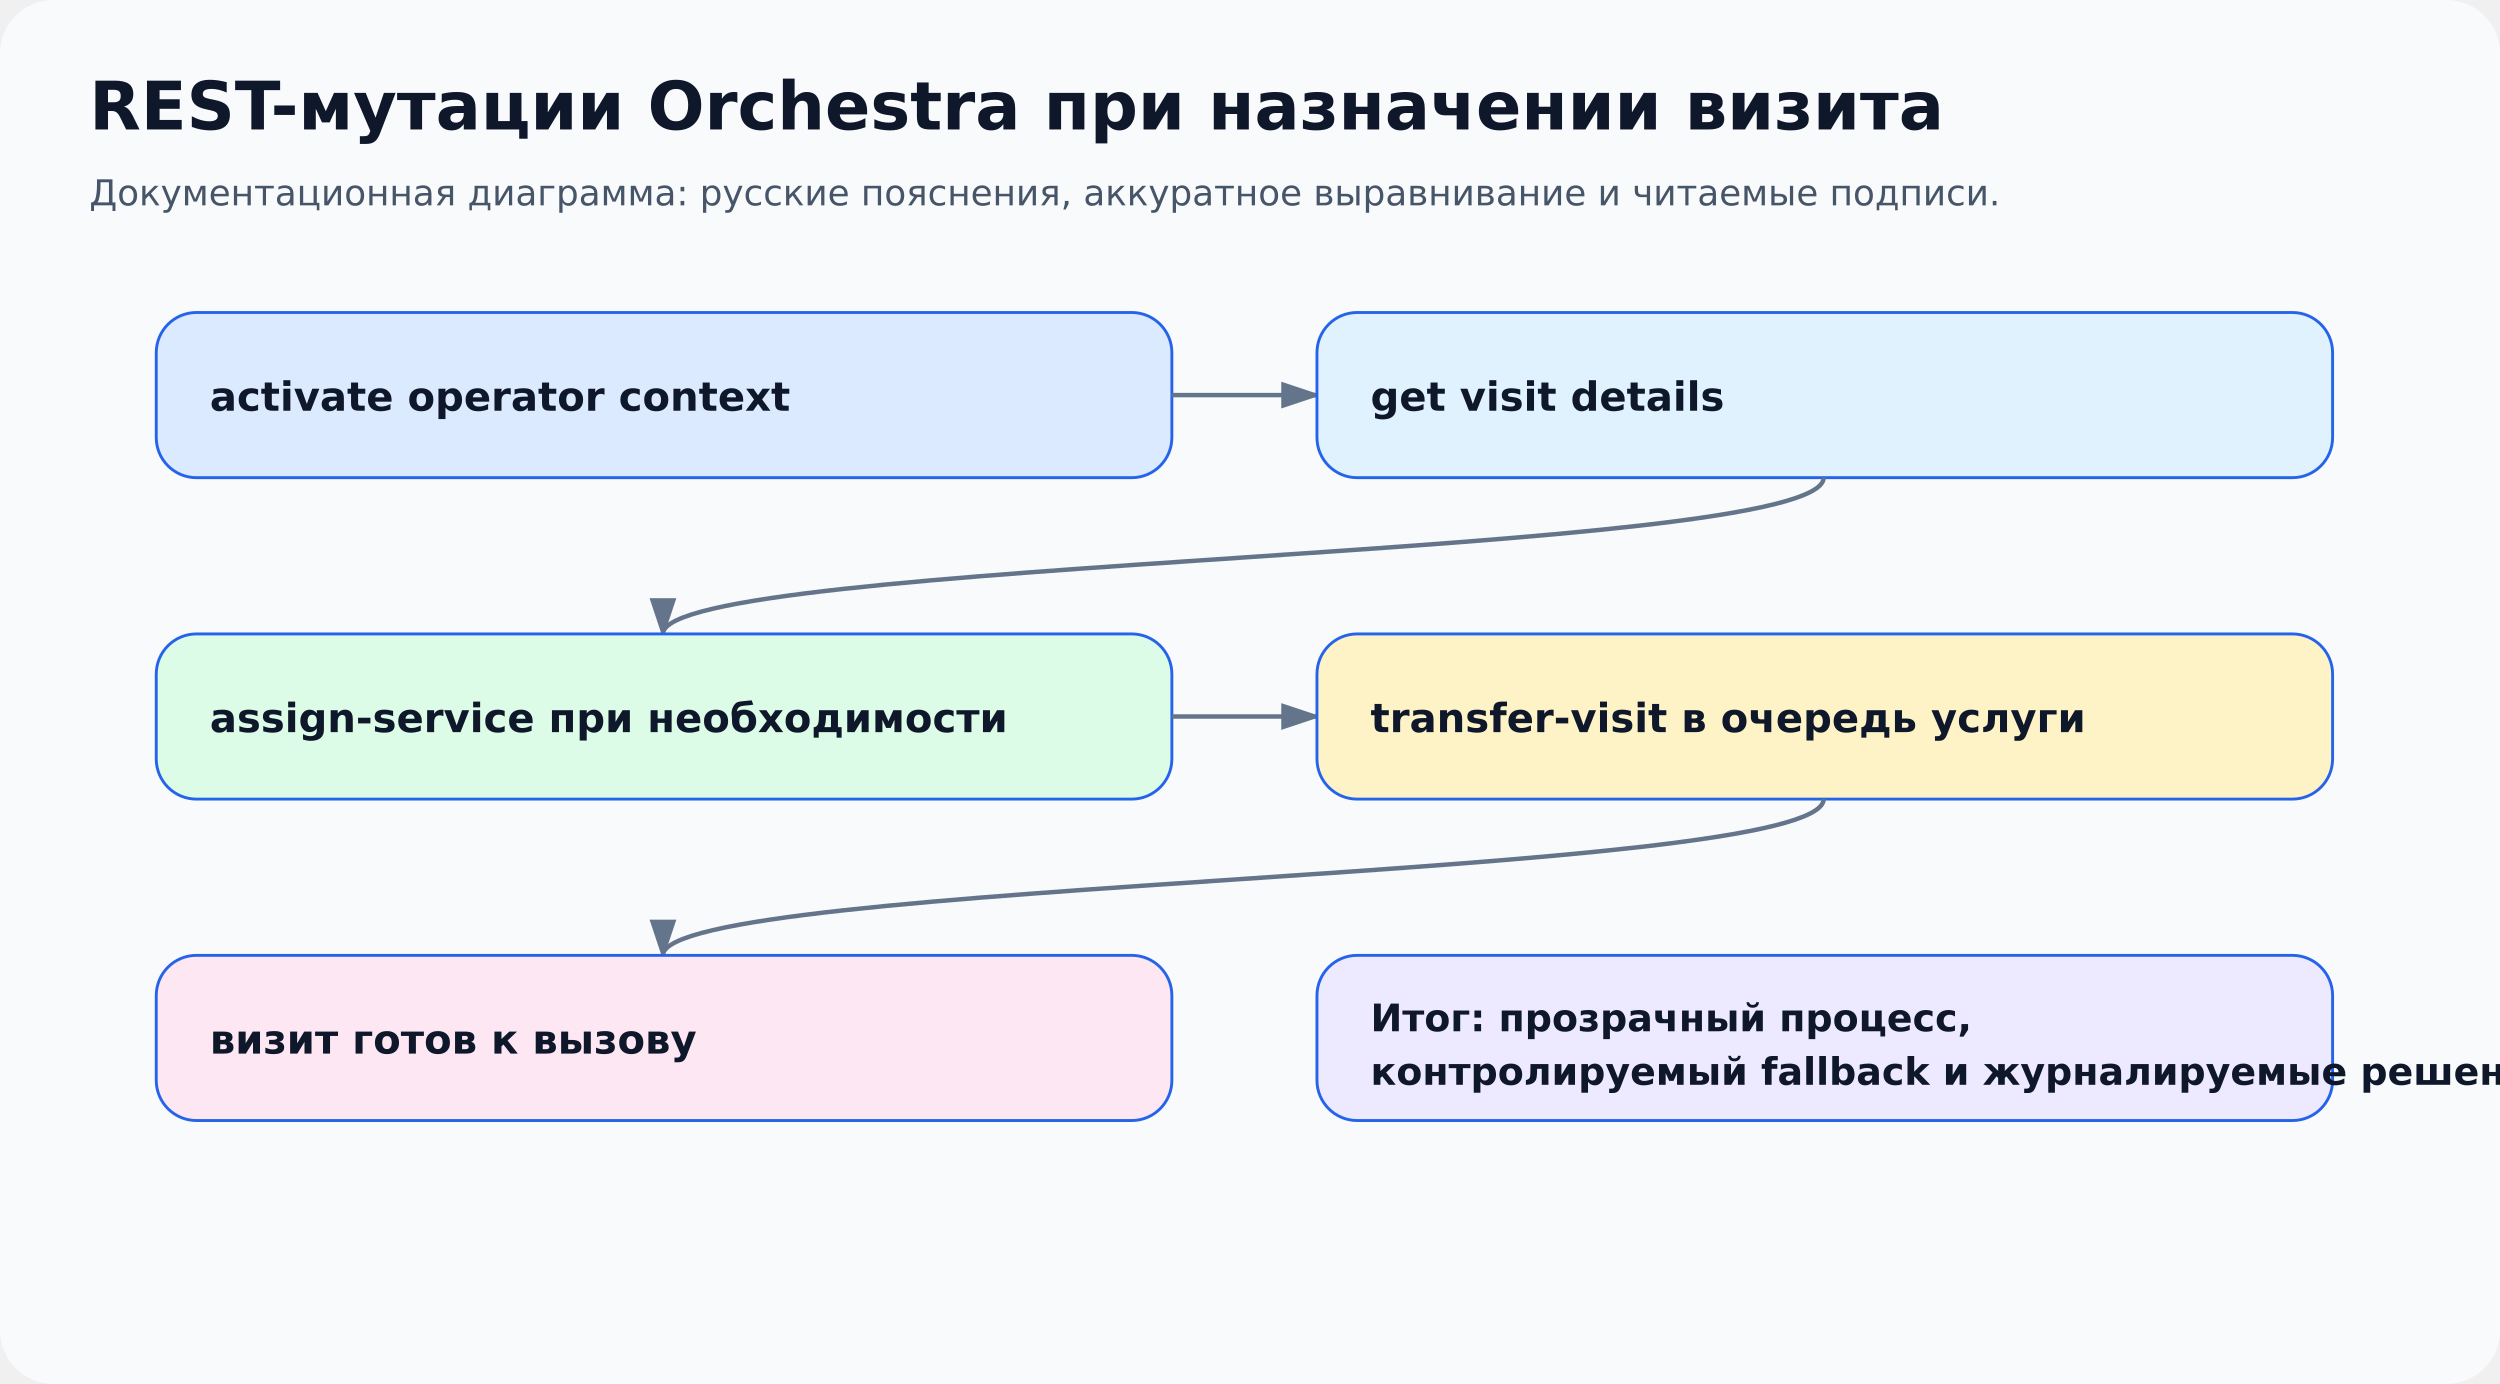
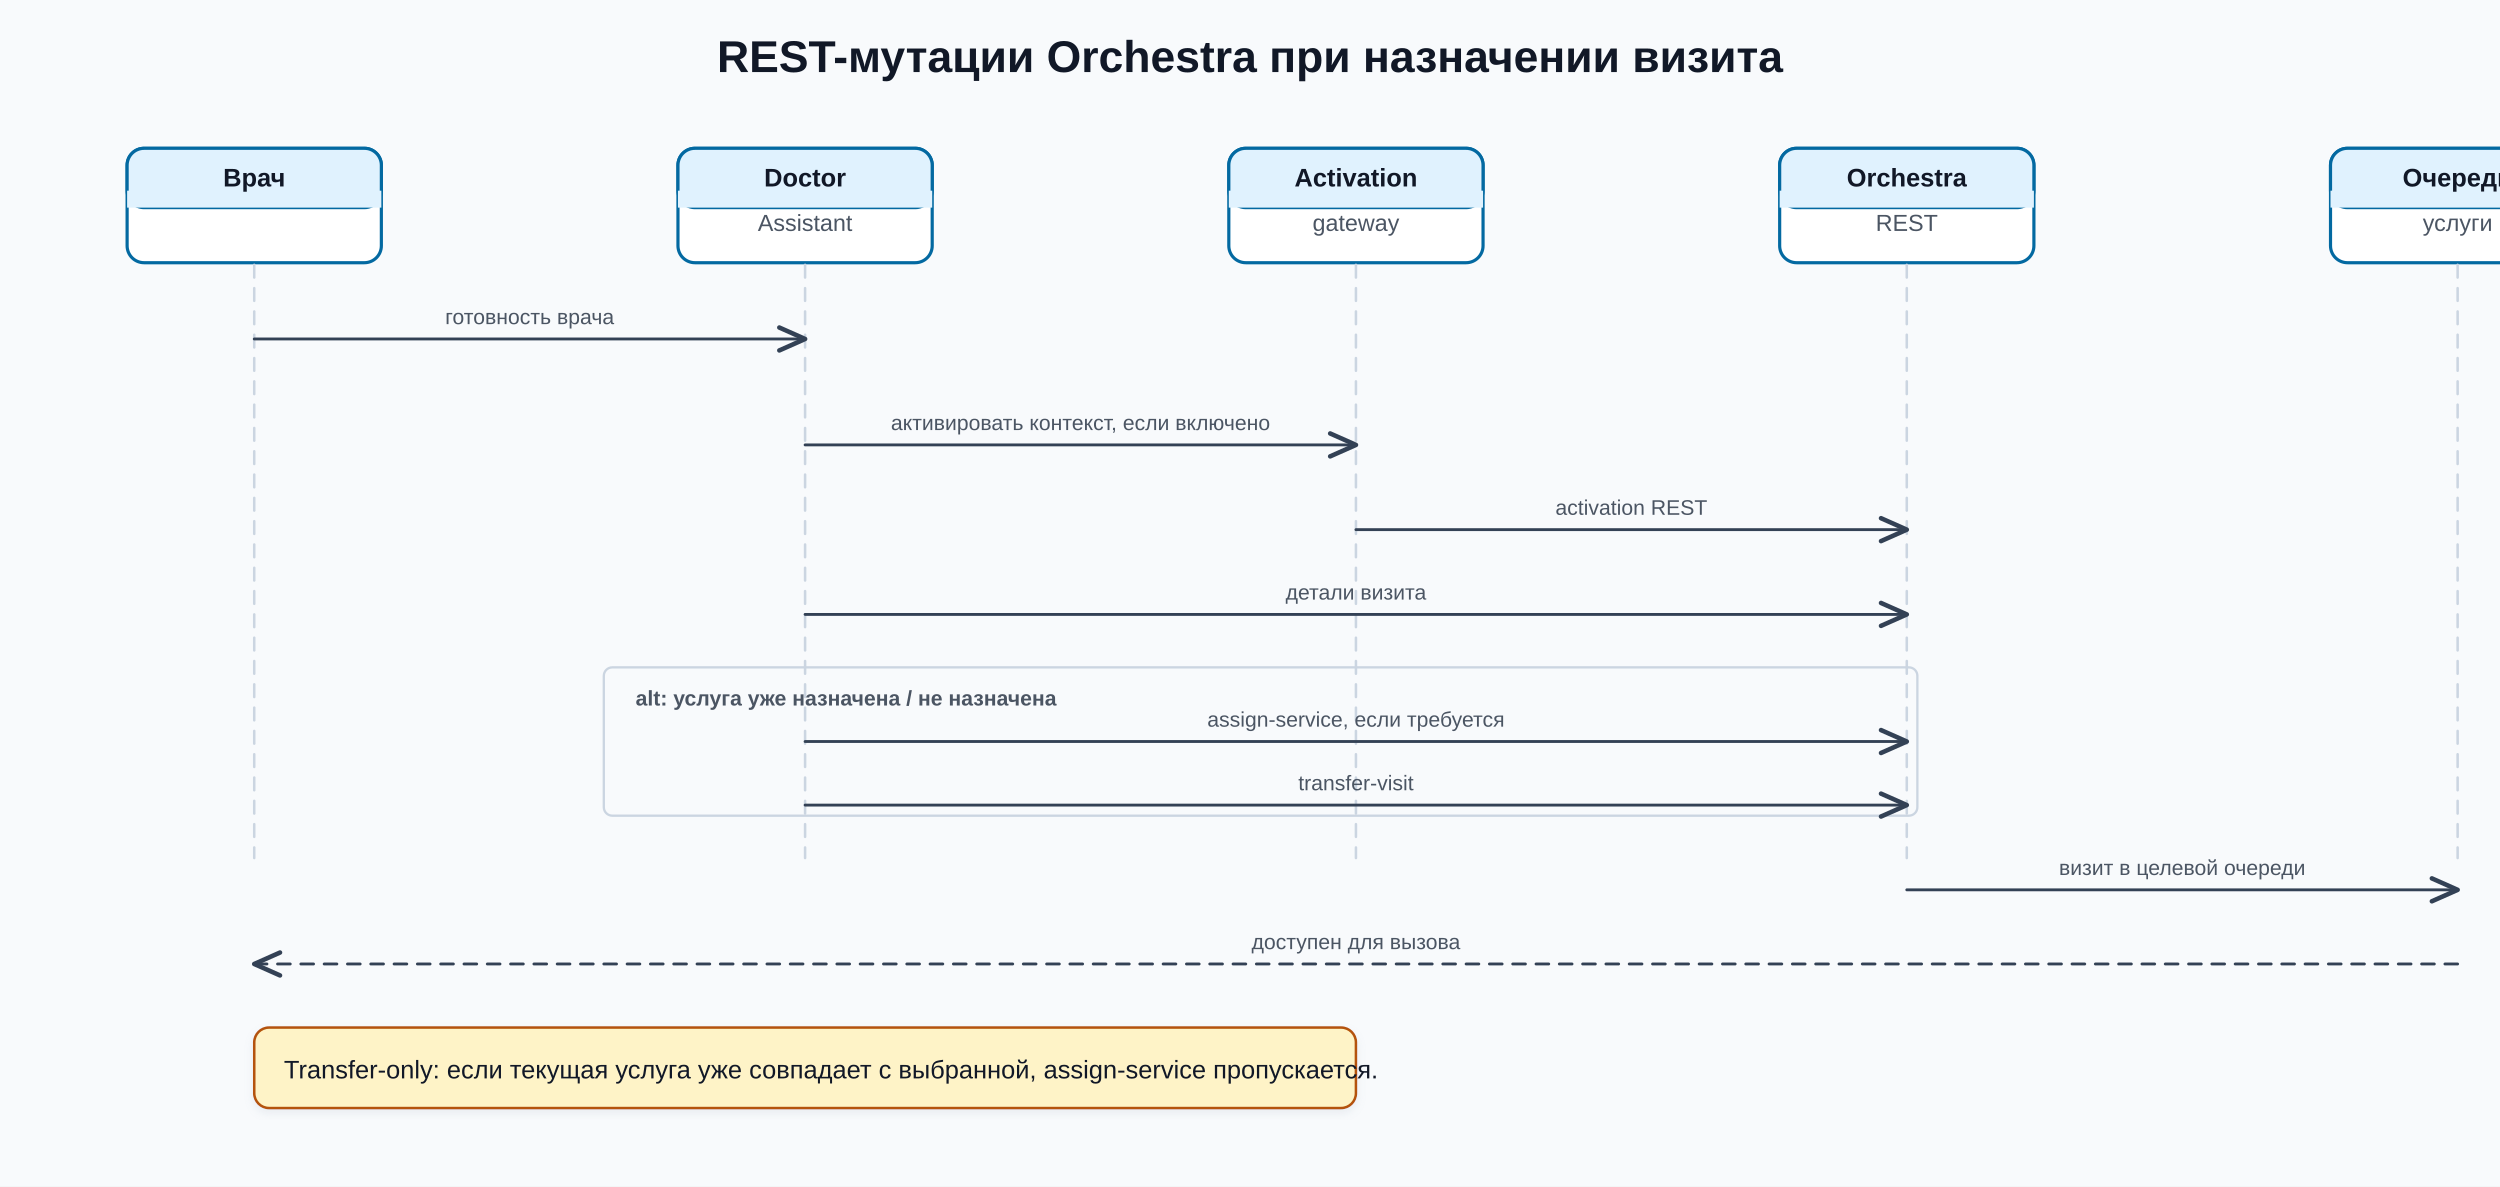
- <svg xmlns="http://www.w3.org/2000/svg" width="1120" height="620" viewBox="0 0 1120 620" role="img" aria-label="REST-мутации Orchestra при назначении визита">
+ <svg xmlns="http://www.w3.org/2000/svg" width="1180" height="560" viewBox="0 0 1180 560">
  <defs>
-     <marker id="arrow" markerWidth="10" markerHeight="10" refX="8" refY="3" orient="auto" markerUnits="strokeWidth">
-       <path d="M0,0 L0,6 L9,3 z" fill="#64748B" />
+     <marker id="arrow" markerWidth="12" markerHeight="10" refX="10" refY="5" orient="auto" markerUnits="strokeWidth">
+       <path d="M 1 1 L 10 5 L 1 9" fill="none" stroke="#334155" stroke-width="1.6" stroke-linecap="round" stroke-linejoin="round" />
    </marker>
+     <marker id="triangle" markerWidth="14" markerHeight="12" refX="12" refY="6" orient="auto" markerUnits="strokeWidth">
+       <path d="M 1 6 L 12 1 L 12 11 Z" fill="#F8FAFC" stroke="#334155" stroke-width="1.5" />
+     </marker>
+     <marker id="green-dot" markerWidth="10" markerHeight="10" refX="5" refY="5" orient="auto">
+       <circle cx="5" cy="5" r="4" fill="#16A34A" />
+     </marker>
+     <filter id="card-shadow" x="-15%" y="-15%" width="130%" height="130%">
+       <feDropShadow dx="0" dy="2" stdDeviation="2" flood-color="#94A3B8" flood-opacity="0.16" />
+     </filter>
  </defs>
-   <rect width="100%" height="100%" rx="24" fill="#F8FAFC" />
-   <text x="40" y="58" font-family="DejaVu Sans, Arial, sans-serif" font-size="30" font-weight="700" fill="#0F172A">REST-мутации Orchestra при назначении визита</text>
-   <text x="40" y="92" font-family="DejaVu Sans, Arial, sans-serif" font-size="16" fill="#475569">Документационная диаграмма: русские пояснения, аккуратное выравнивание и читаемые подписи.</text>
-   <rect x="70" y="140" width="455" height="74" rx="18" fill="#DBEAFE" stroke="#2563EB" stroke-width="1.3" />
-   <text x="94" y="184" font-family="DejaVu Sans, Arial, sans-serif" font-size="18" font-weight="600" fill="#0F172A">activate operator context</text>
-   <path d="M 525 177 C 560 177, 555 177, 590 177" fill="none" stroke="#64748B" stroke-width="2" marker-end="url(#arrow)" />
-   <rect x="590" y="140" width="455" height="74" rx="18" fill="#E0F2FE" stroke="#2563EB" stroke-width="1.3" />
-   <text x="614" y="184" font-family="DejaVu Sans, Arial, sans-serif" font-size="18" font-weight="600" fill="#0F172A">get visit details</text>
-   <path d="M 817 214 C 817 250, 297 250, 297 284" fill="none" stroke="#64748B" stroke-width="2" marker-end="url(#arrow)" />
-   <rect x="70" y="284" width="455" height="74" rx="18" fill="#DCFCE7" stroke="#2563EB" stroke-width="1.3" />
-   <text x="94" y="328" font-family="DejaVu Sans, Arial, sans-serif" font-size="18" font-weight="600" fill="#0F172A">assign-service при необходимости</text>
-   <path d="M 525 321 C 560 321, 555 321, 590 321" fill="none" stroke="#64748B" stroke-width="2" marker-end="url(#arrow)" />
-   <rect x="590" y="284" width="455" height="74" rx="18" fill="#FEF3C7" stroke="#2563EB" stroke-width="1.3" />
-   <text x="614" y="328" font-family="DejaVu Sans, Arial, sans-serif" font-size="18" font-weight="600" fill="#0F172A">transfer-visit в очередь услуги</text>
-   <path d="M 817 358 C 817 394, 297 394, 297 428" fill="none" stroke="#64748B" stroke-width="2" marker-end="url(#arrow)" />
-   <rect x="70" y="428" width="455" height="74" rx="18" fill="#FCE7F3" stroke="#2563EB" stroke-width="1.3" />
-   <text x="94" y="472" font-family="DejaVu Sans, Arial, sans-serif" font-size="18" font-weight="600" fill="#0F172A">визит готов к вызову</text>
-   <rect x="590" y="428" width="455" height="74" rx="18" fill="#EDE9FE" stroke="#2563EB" stroke-width="1.3" />
-   <text x="614" y="462" font-family="DejaVu Sans, Arial, sans-serif" font-size="17" font-weight="600" fill="#0F172A">Итог: прозрачный процесс,</text>
-   <text x="614" y="486" font-family="DejaVu Sans, Arial, sans-serif" font-size="17" font-weight="600" fill="#0F172A">контролируемый fallback и журналируемые решения</text>
+   <rect x="0" y="0" width="1180" height="560" fill="#F8FAFC" />
+   <text x="590.0" y="34" text-anchor="middle" font-family="Segoe UI, Arial, sans-serif" font-size="21" font-weight="700" fill="#111827">REST-мутации Orchestra при назначении визита</text>
+   <rect x="60" y="70" width="120" height="54" rx="8" ry="8" fill="#FFFFFF" stroke="#0369A1" stroke-width="1.5" />
+   <rect x="60" y="70" width="120" height="28" rx="8" ry="8" fill="#E0F2FE" stroke="#0369A1" stroke-width="1.5" />
+   <rect x="60" y="90" width="120" height="8" fill="#E0F2FE" stroke="none" />
+   <text x="120.0" y="88" text-anchor="middle" font-family="Segoe UI, Arial, sans-serif" font-size="12" font-weight="700" fill="#111827" style="">
+     <tspan x="120.0" dy="0">Врач</tspan>
+   </text>
+   <rect x="320" y="70" width="120" height="54" rx="8" ry="8" fill="#FFFFFF" stroke="#0369A1" stroke-width="1.5" />
+   <rect x="320" y="70" width="120" height="28" rx="8" ry="8" fill="#E0F2FE" stroke="#0369A1" stroke-width="1.5" />
+   <rect x="320" y="90" width="120" height="8" fill="#E0F2FE" stroke="none" />
+   <text x="380.0" y="88" text-anchor="middle" font-family="Segoe UI, Arial, sans-serif" font-size="12" font-weight="700" fill="#111827" style="">
+     <tspan x="380.0" dy="0">Doctor</tspan>
+   </text>
+   <text x="380.0" y="109" text-anchor="middle" font-family="Segoe UI, Arial, sans-serif" font-size="11" font-weight="400" fill="#4B5563" style="">
+     <tspan x="380.0" dy="0">Assistant</tspan>
+   </text>
+   <rect x="580" y="70" width="120" height="54" rx="8" ry="8" fill="#FFFFFF" stroke="#0369A1" stroke-width="1.5" />
+   <rect x="580" y="70" width="120" height="28" rx="8" ry="8" fill="#E0F2FE" stroke="#0369A1" stroke-width="1.5" />
+   <rect x="580" y="90" width="120" height="8" fill="#E0F2FE" stroke="none" />
+   <text x="640.0" y="88" text-anchor="middle" font-family="Segoe UI, Arial, sans-serif" font-size="12" font-weight="700" fill="#111827" style="">
+     <tspan x="640.0" dy="0">Activation</tspan>
+   </text>
+   <text x="640.0" y="109" text-anchor="middle" font-family="Segoe UI, Arial, sans-serif" font-size="11" font-weight="400" fill="#4B5563" style="">
+     <tspan x="640.0" dy="0">gateway</tspan>
+   </text>
+   <rect x="840" y="70" width="120" height="54" rx="8" ry="8" fill="#FFFFFF" stroke="#0369A1" stroke-width="1.5" />
+   <rect x="840" y="70" width="120" height="28" rx="8" ry="8" fill="#E0F2FE" stroke="#0369A1" stroke-width="1.5" />
+   <rect x="840" y="90" width="120" height="8" fill="#E0F2FE" stroke="none" />
+   <text x="900.0" y="88" text-anchor="middle" font-family="Segoe UI, Arial, sans-serif" font-size="12" font-weight="700" fill="#111827" style="">
+     <tspan x="900.0" dy="0">Orchestra</tspan>
+   </text>
+   <text x="900.0" y="109" text-anchor="middle" font-family="Segoe UI, Arial, sans-serif" font-size="11" font-weight="400" fill="#4B5563" style="">
+     <tspan x="900.0" dy="0">REST</tspan>
+   </text>
+   <rect x="1100" y="70" width="120" height="54" rx="8" ry="8" fill="#FFFFFF" stroke="#0369A1" stroke-width="1.5" />
+   <rect x="1100" y="70" width="120" height="28" rx="8" ry="8" fill="#E0F2FE" stroke="#0369A1" stroke-width="1.5" />
+   <rect x="1100" y="90" width="120" height="8" fill="#E0F2FE" stroke="none" />
+   <text x="1160.0" y="88" text-anchor="middle" font-family="Segoe UI, Arial, sans-serif" font-size="12" font-weight="700" fill="#111827" style="">
+     <tspan x="1160.0" dy="0">Очередь</tspan>
+   </text>
+   <text x="1160.0" y="109" text-anchor="middle" font-family="Segoe UI, Arial, sans-serif" font-size="11" font-weight="400" fill="#4B5563" style="">
+     <tspan x="1160.0" dy="0">услуги</tspan>
+   </text>
+   <line x1="120.0" y1="125" x2="120.0" y2="405" stroke="#CBD5E1" stroke-width="1.2" stroke-linecap="round" stroke-dasharray="6 5" />
+   <line x1="380.0" y1="125" x2="380.0" y2="405" stroke="#CBD5E1" stroke-width="1.2" stroke-linecap="round" stroke-dasharray="6 5" />
+   <line x1="640.0" y1="125" x2="640.0" y2="405" stroke="#CBD5E1" stroke-width="1.2" stroke-linecap="round" stroke-dasharray="6 5" />
+   <line x1="900.0" y1="125" x2="900.0" y2="405" stroke="#CBD5E1" stroke-width="1.2" stroke-linecap="round" stroke-dasharray="6 5" />
+   <line x1="1160.0" y1="125" x2="1160.0" y2="405" stroke="#CBD5E1" stroke-width="1.2" stroke-linecap="round" stroke-dasharray="6 5" />
+   <line x1="120.0" y1="160" x2="380.0" y2="160" stroke="#334155" stroke-width="1.35" stroke-linecap="round" marker-end="url(#arrow)" />
+   <text x="250.0" y="153" text-anchor="middle" font-family="Segoe UI, Arial, sans-serif" font-size="10" font-weight="400" fill="#4B5563" style="">
+     <tspan x="250.0" dy="0">готовность врача</tspan>
+   </text>
+   <line x1="380.0" y1="210" x2="640.0" y2="210" stroke="#334155" stroke-width="1.35" stroke-linecap="round" marker-end="url(#arrow)" />
+   <text x="510.0" y="203" text-anchor="middle" font-family="Segoe UI, Arial, sans-serif" font-size="10" font-weight="400" fill="#4B5563" style="">
+     <tspan x="510.0" dy="0">активировать контекст, если включено</tspan>
+   </text>
+   <line x1="640.0" y1="250" x2="900.0" y2="250" stroke="#334155" stroke-width="1.35" stroke-linecap="round" marker-end="url(#arrow)" />
+   <text x="770.0" y="243" text-anchor="middle" font-family="Segoe UI, Arial, sans-serif" font-size="10" font-weight="400" fill="#4B5563" style="">
+     <tspan x="770.0" dy="0">activation REST</tspan>
+   </text>
+   <line x1="380.0" y1="290" x2="900.0" y2="290" stroke="#334155" stroke-width="1.35" stroke-linecap="round" marker-end="url(#arrow)" />
+   <text x="640.0" y="283" text-anchor="middle" font-family="Segoe UI, Arial, sans-serif" font-size="10" font-weight="400" fill="#4B5563" style="">
+     <tspan x="640.0" dy="0">детали визита</tspan>
+   </text>
+   <rect x="285" y="315" width="620" height="70" rx="4" ry="4" fill="none" stroke="#CBD5E1" stroke-width="1.1" />
+   <text x="300" y="333" text-anchor="start" font-family="Segoe UI, Arial, sans-serif" font-size="10" font-weight="600" fill="#4B5563" style="">
+     <tspan x="300" dy="0">alt: услуга уже назначена / не назначена</tspan>
+   </text>
+   <line x1="380.0" y1="350" x2="900.0" y2="350" stroke="#334155" stroke-width="1.35" stroke-linecap="round" marker-end="url(#arrow)" />
+   <text x="640.0" y="343" text-anchor="middle" font-family="Segoe UI, Arial, sans-serif" font-size="10" font-weight="400" fill="#4B5563" style="">
+     <tspan x="640.0" dy="0">assign-service, если требуется</tspan>
+   </text>
+   <line x1="380.0" y1="380" x2="900.0" y2="380" stroke="#334155" stroke-width="1.35" stroke-linecap="round" marker-end="url(#arrow)" />
+   <text x="640.0" y="373" text-anchor="middle" font-family="Segoe UI, Arial, sans-serif" font-size="10" font-weight="400" fill="#4B5563" style="">
+     <tspan x="640.0" dy="0">transfer-visit</tspan>
+   </text>
+   <line x1="900.0" y1="420" x2="1160.0" y2="420" stroke="#334155" stroke-width="1.35" stroke-linecap="round" marker-end="url(#arrow)" />
+   <text x="1030.0" y="413" text-anchor="middle" font-family="Segoe UI, Arial, sans-serif" font-size="10" font-weight="400" fill="#4B5563" style="">
+     <tspan x="1030.0" dy="0">визит в целевой очереди</tspan>
+   </text>
+   <line x1="1160.0" y1="455" x2="120.0" y2="455" stroke="#334155" stroke-width="1.35" stroke-linecap="round" stroke-dasharray="6 5" marker-end="url(#arrow)" />
+   <text x="640.0" y="448" text-anchor="middle" font-family="Segoe UI, Arial, sans-serif" font-size="10" font-weight="400" fill="#4B5563" style="">
+     <tspan x="640.0" dy="0">доступен для вызова</tspan>
+   </text>
+   <rect x="120" y="485" width="520" height="38" rx="7" ry="7" fill="#FEF3C7" stroke="#B45309" stroke-width="1.2" filter="url(#card-shadow)" />
+   <text x="134" y="509" text-anchor="start" font-family="Segoe UI, Arial, sans-serif" font-size="12" font-weight="400" fill="#111827" style="">
+     <tspan x="134" dy="0">Transfer-only: если текущая услуга уже совпадает с выбранной, assign-service пропускается.</tspan>
+   </text>
</svg>
